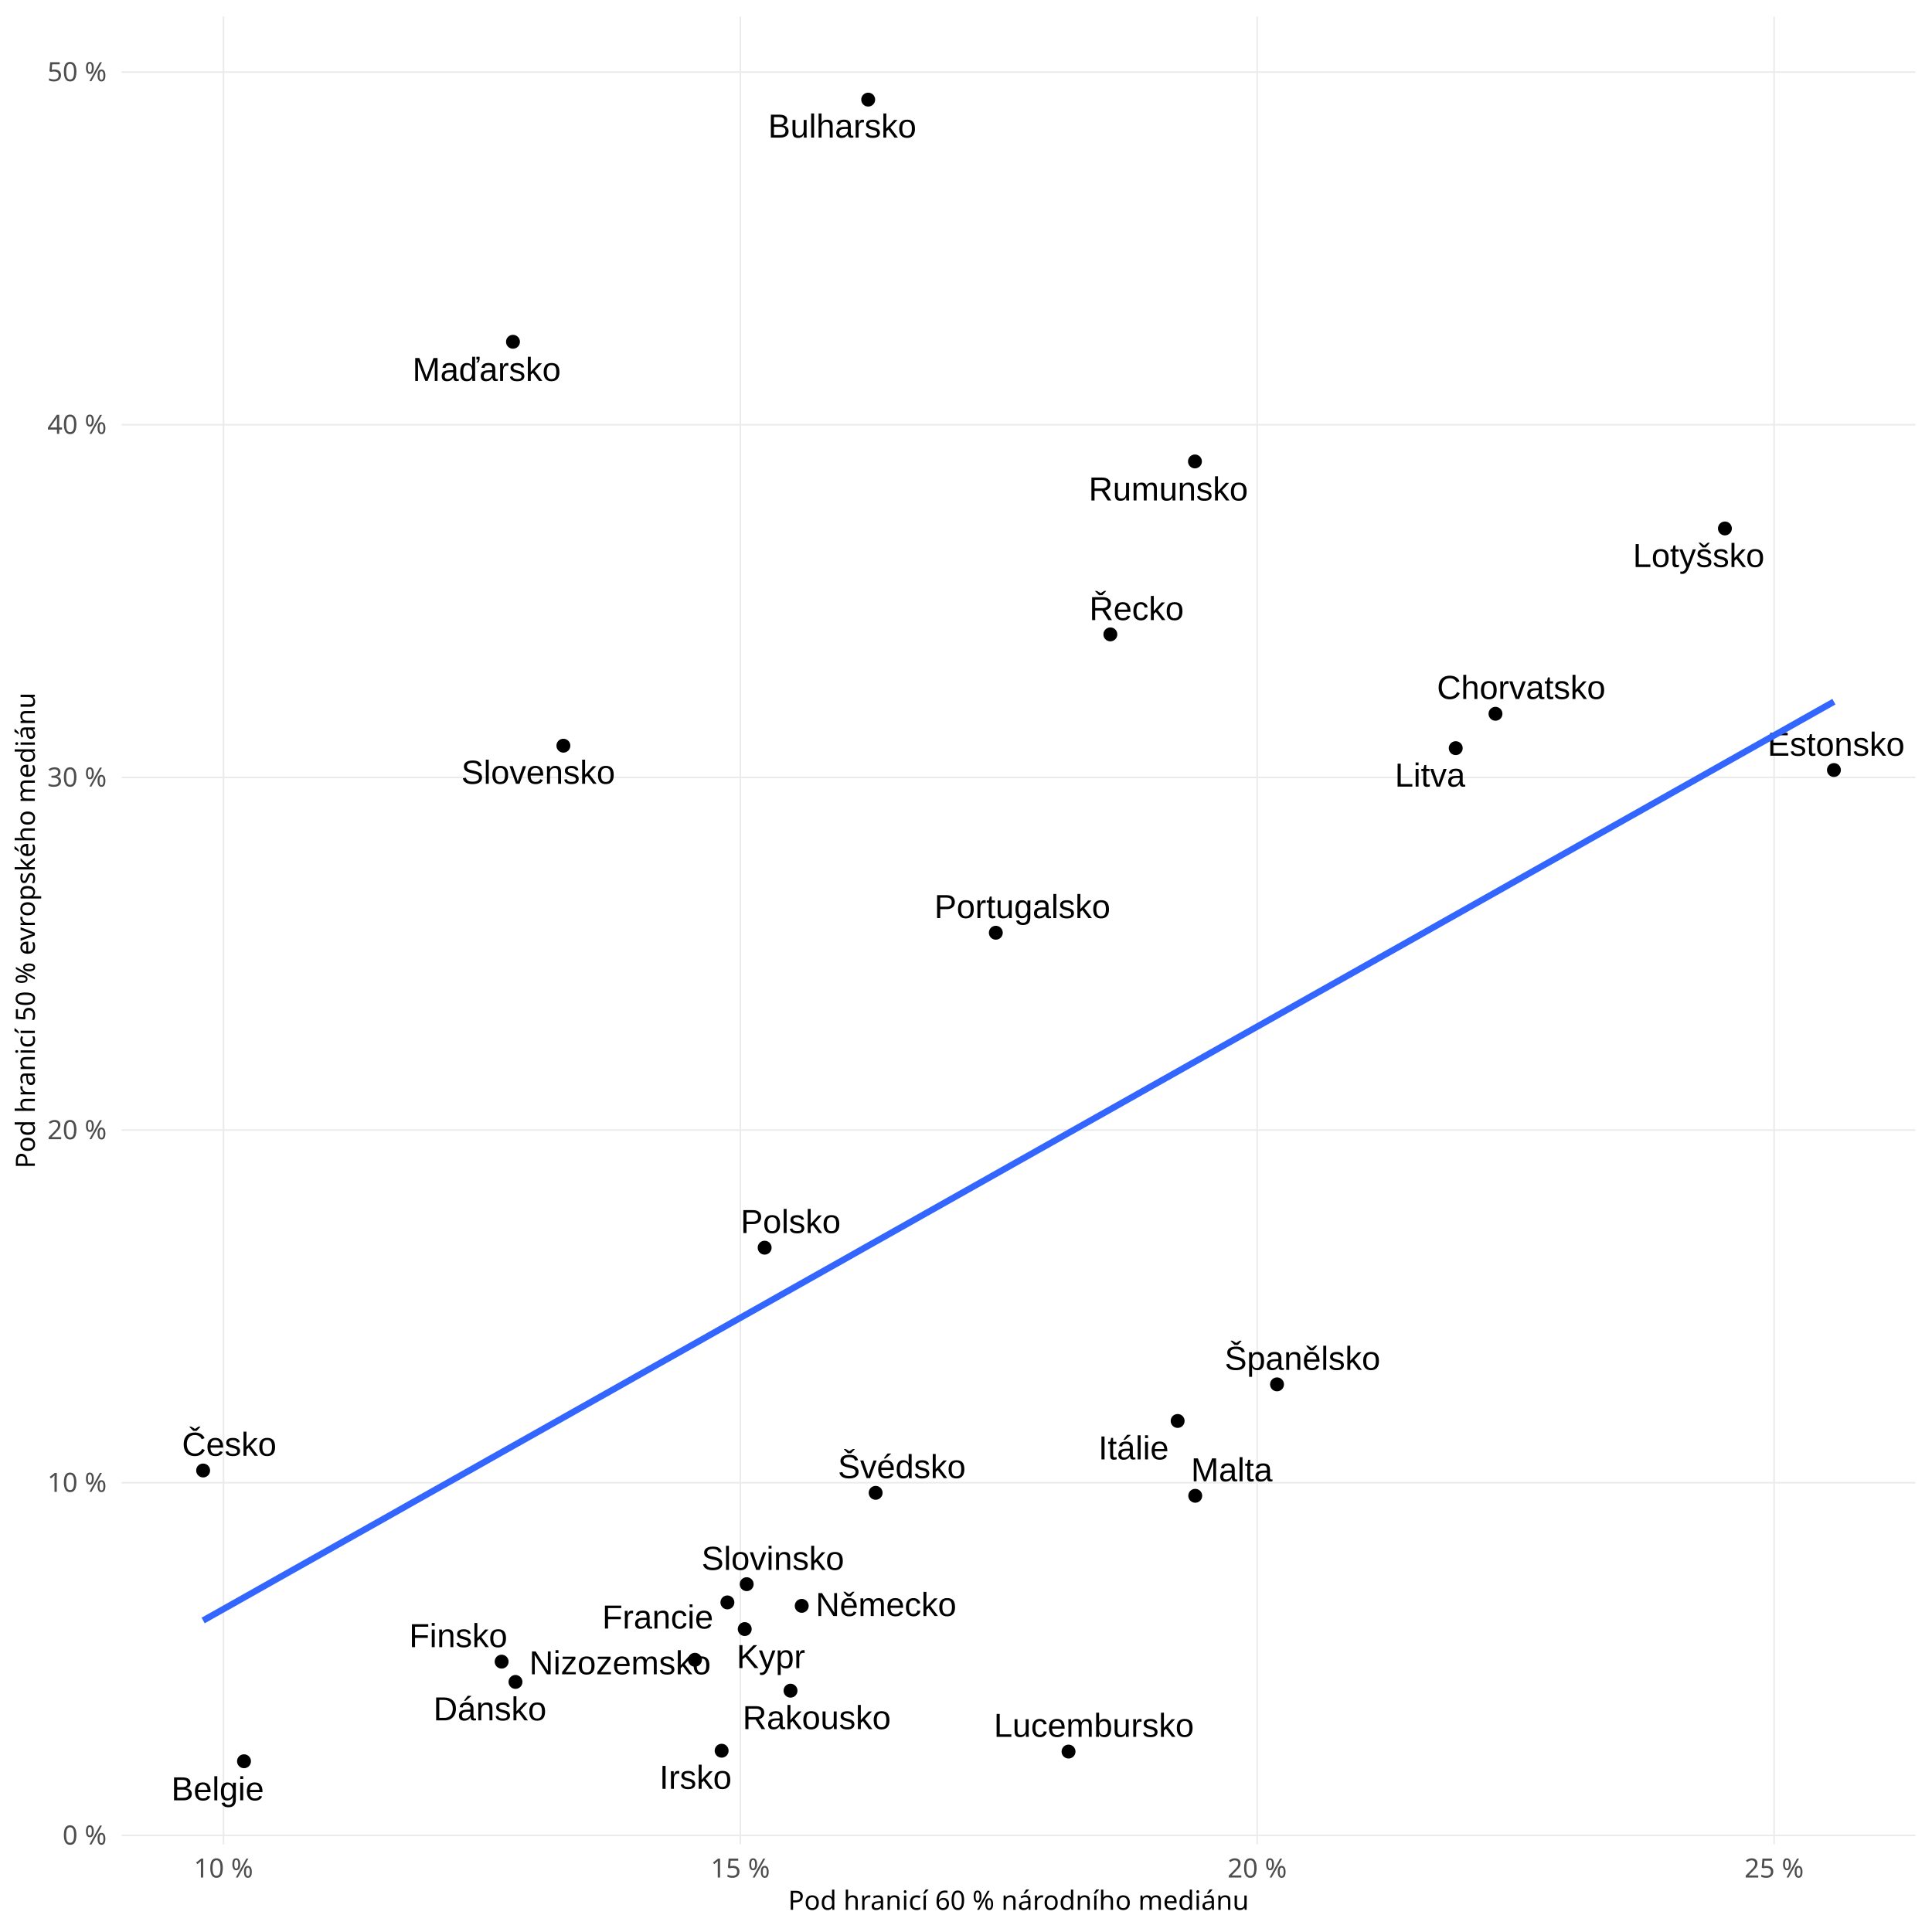
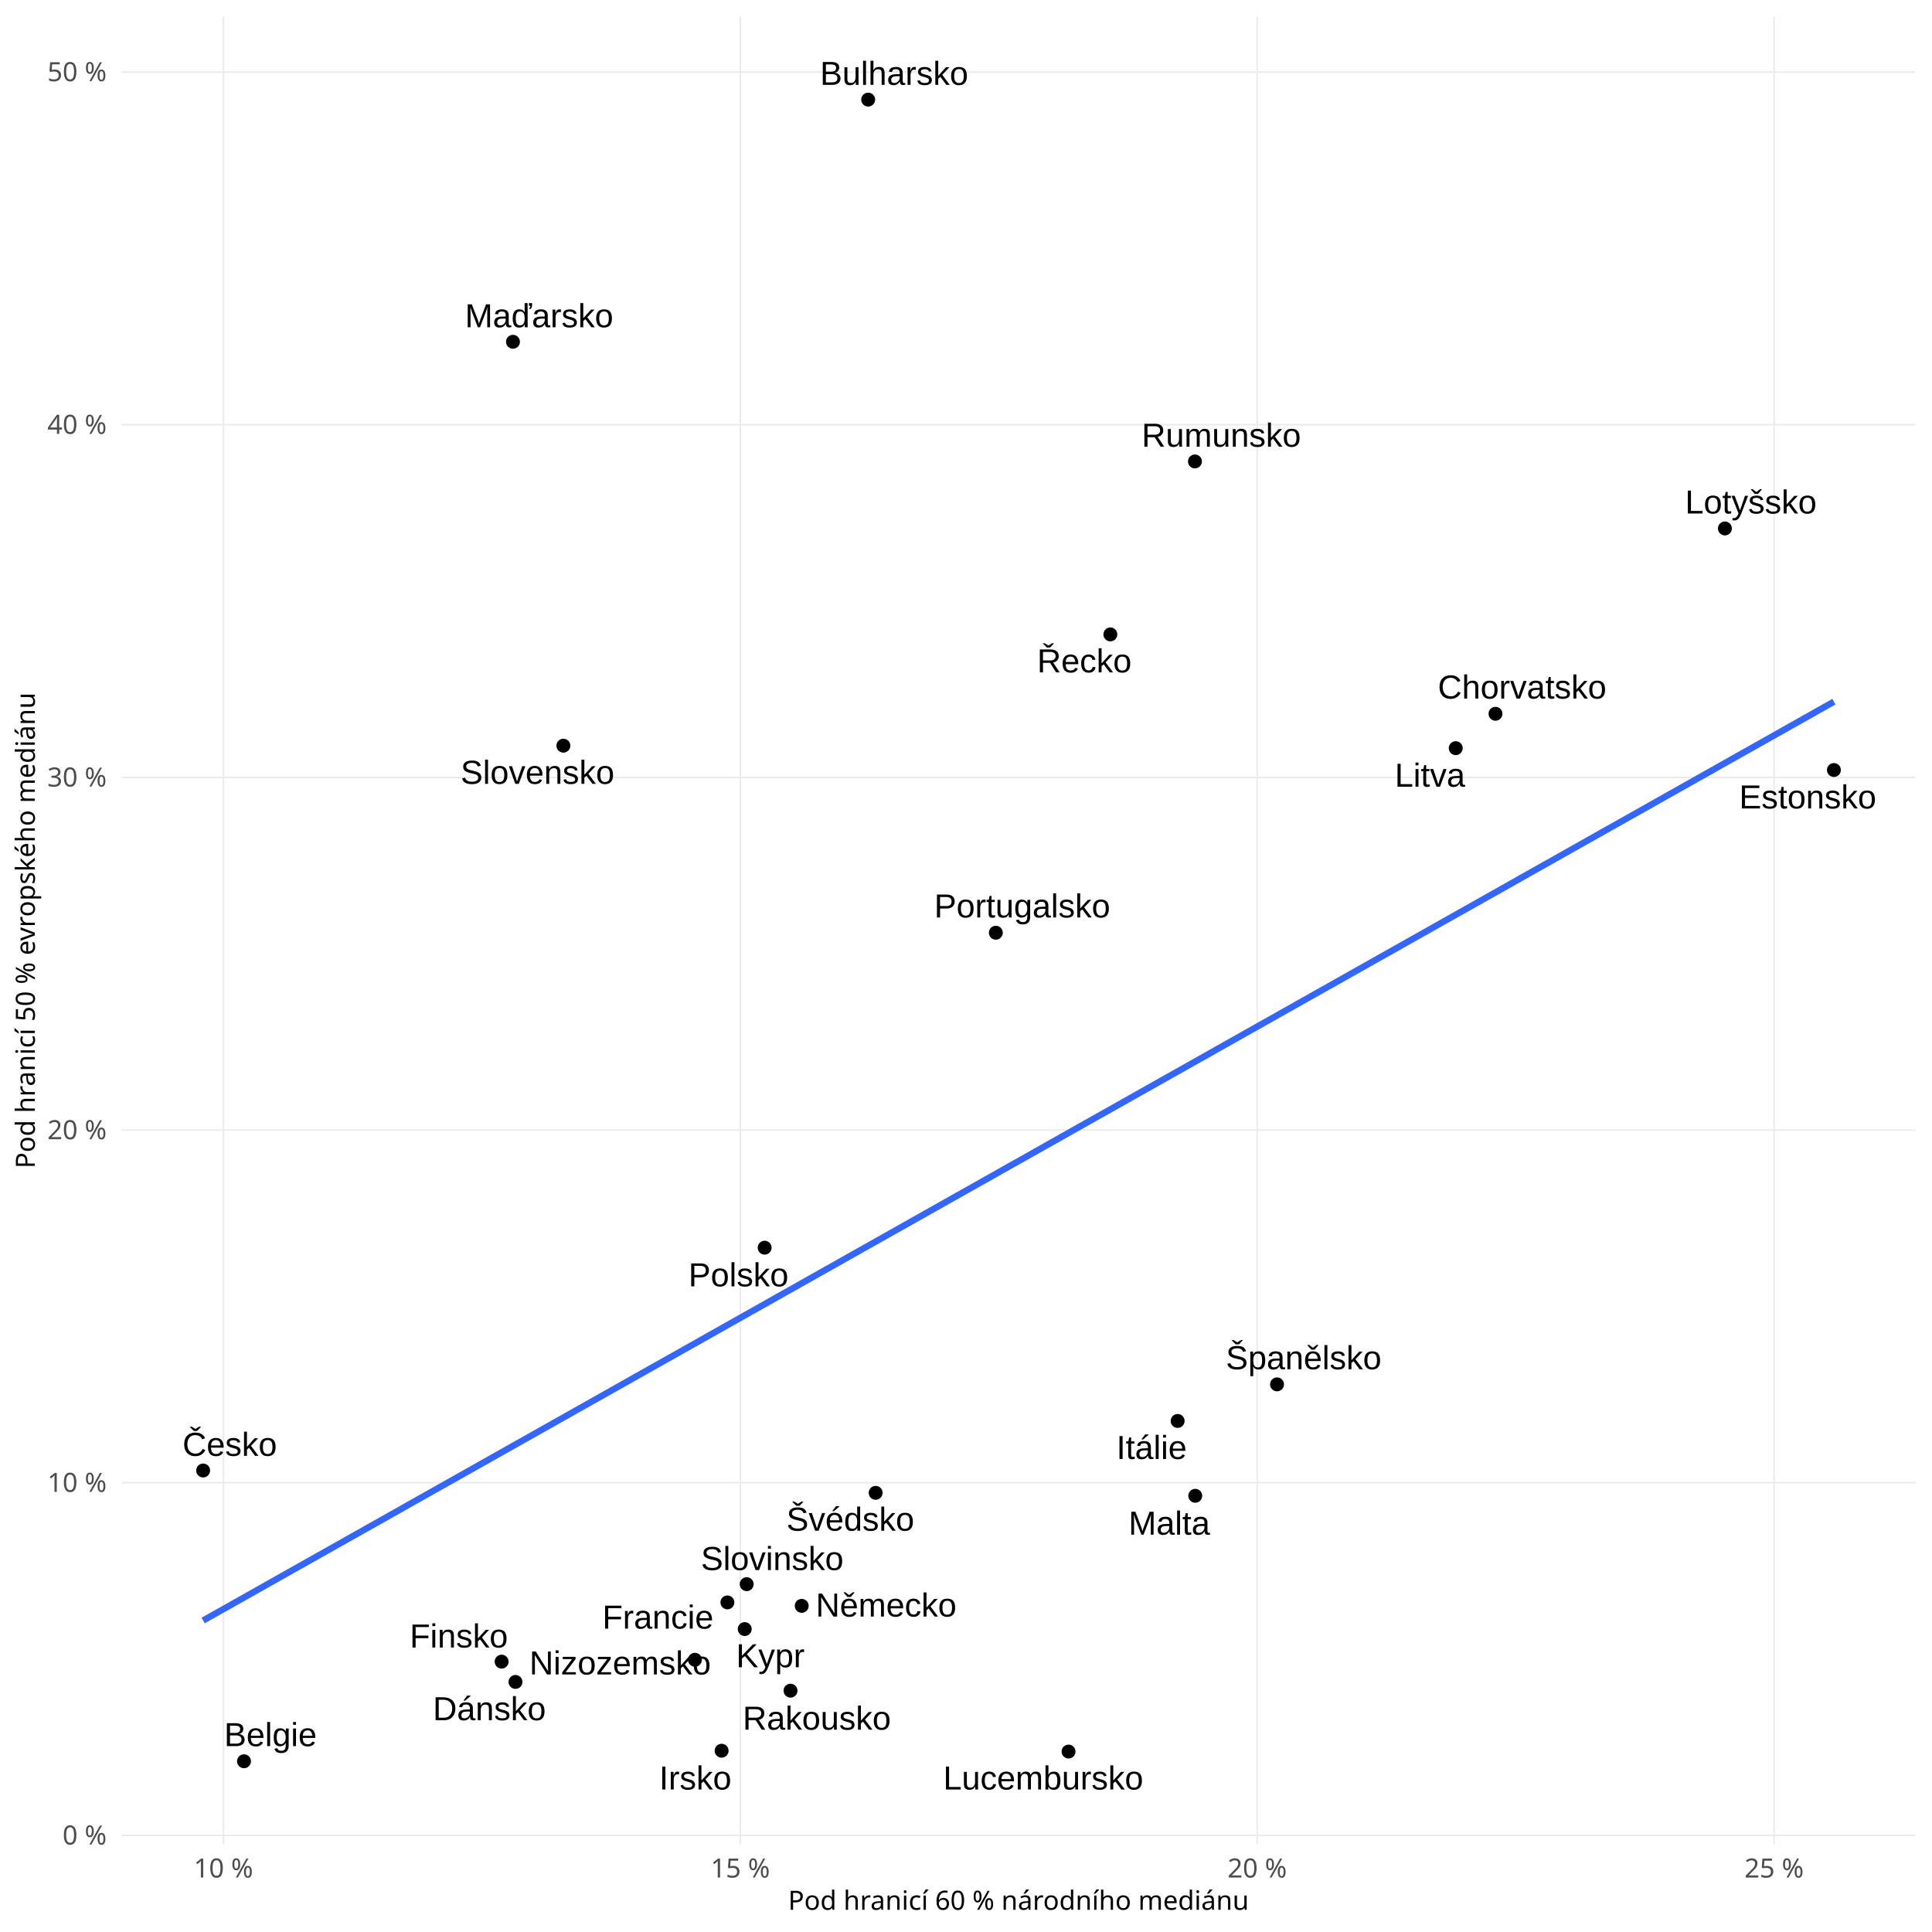
<svg xmlns="http://www.w3.org/2000/svg" class="svglite" width="640.00pt" height="640.00pt" viewBox="0 0 640.00 640.00">
  <defs>
    <style type="text/css">
    .svglite line, .svglite polyline, .svglite polygon, .svglite path, .svglite rect, .svglite circle {
      fill: none;
      stroke: #000000;
      stroke-linecap: round;
      stroke-linejoin: round;
      stroke-miterlimit: 10.00;
    }
    .svglite text {
      white-space: pre;
    }
  </style>
  </defs>
  <rect width="100%" height="100%" style="stroke: none; fill: #FFFFFF;" />
  <defs>
    <clipPath id="cpMC4wMHw2NDAuMDB8MC4wMHw2NDAuMDA=">
      <rect x="0.00" y="0.00" width="640.00" height="640.00" />
    </clipPath>
  </defs>
  <g clip-path="url(#cpMC4wMHw2NDAuMDB8MC4wMHw2NDAuMDA=)">
</g>
  <defs>
    <clipPath id="cpNDAuMjh8NjM0LjUyfDUuNDh8NjEwLjk3">
      <rect x="40.28" y="5.48" width="594.24" height="605.49" />
    </clipPath>
  </defs>
  <g clip-path="url(#cpNDAuMjh8NjM0LjUyfDUuNDh8NjEwLjk3)">
    <polyline points="40.28,608.00 634.52,608.00 " style="stroke-width: 0.53; stroke: #EBEBEB; stroke-linecap: butt;" />
    <polyline points="40.28,491.17 634.52,491.17 " style="stroke-width: 0.53; stroke: #EBEBEB; stroke-linecap: butt;" />
    <polyline points="40.28,374.35 634.52,374.35 " style="stroke-width: 0.53; stroke: #EBEBEB; stroke-linecap: butt;" />
    <polyline points="40.28,257.52 634.52,257.52 " style="stroke-width: 0.53; stroke: #EBEBEB; stroke-linecap: butt;" />
    <polyline points="40.28,140.69 634.52,140.69 " style="stroke-width: 0.53; stroke: #EBEBEB; stroke-linecap: butt;" />
    <polyline points="40.28,23.86 634.52,23.86 " style="stroke-width: 0.53; stroke: #EBEBEB; stroke-linecap: butt;" />
    <polyline points="74.02,610.97 74.02,5.48 " style="stroke-width: 0.53; stroke: #EBEBEB; stroke-linecap: butt;" />
    <polyline points="245.24,610.97 245.24,5.48 " style="stroke-width: 0.53; stroke: #EBEBEB; stroke-linecap: butt;" />
    <polyline points="416.47,610.97 416.47,5.48 " style="stroke-width: 0.53; stroke: #EBEBEB; stroke-linecap: butt;" />
    <polyline points="587.70,610.97 587.70,5.48 " style="stroke-width: 0.53; stroke: #EBEBEB; stroke-linecap: butt;" />
-     <circle cx="261.87" cy="560.06" r="1.95" style="stroke-width: 0.71; fill: #000000;" />
-     <circle cx="80.83" cy="583.44" r="1.95" style="stroke-width: 0.71; fill: #000000;" />
    <circle cx="287.60" cy="33.00" r="1.95" style="stroke-width: 0.71; fill: #000000;" />
+     <circle cx="169.93" cy="113.22" r="1.95" style="stroke-width: 0.71; fill: #000000;" />
+     <circle cx="186.63" cy="247.02" r="1.95" style="stroke-width: 0.71; fill: #000000;" />
+     <circle cx="367.82" cy="210.15" r="1.95" style="stroke-width: 0.71; fill: #000000;" />
+     <circle cx="395.84" cy="152.86" r="1.95" style="stroke-width: 0.71; fill: #000000;" />
    <circle cx="495.40" cy="236.45" r="1.95" style="stroke-width: 0.71; fill: #000000;" />
+     <circle cx="571.40" cy="175.06" r="1.95" style="stroke-width: 0.71; fill: #000000;" />
+     <circle cx="482.23" cy="247.84" r="1.95" style="stroke-width: 0.71; fill: #000000;" />
+     <circle cx="329.88" cy="308.98" r="1.95" style="stroke-width: 0.71; fill: #000000;" />
+     <circle cx="607.51" cy="255.08" r="1.95" style="stroke-width: 0.71; fill: #000000;" />
+     <circle cx="253.30" cy="413.31" r="1.95" style="stroke-width: 0.71; fill: #000000;" />
+     <circle cx="67.29" cy="487.12" r="1.95" style="stroke-width: 0.71; fill: #000000;" />
+     <circle cx="395.94" cy="495.50" r="1.95" style="stroke-width: 0.71; fill: #000000;" />
    <circle cx="246.70" cy="539.65" r="1.95" style="stroke-width: 0.71; fill: #000000;" />
-     <circle cx="67.29" cy="487.12" r="1.95" style="stroke-width: 0.71; fill: #000000;" />
-     <circle cx="170.76" cy="557.16" r="1.95" style="stroke-width: 0.71; fill: #000000;" />
-     <circle cx="607.51" cy="255.08" r="1.95" style="stroke-width: 0.71; fill: #000000;" />
-     <circle cx="166.17" cy="550.44" r="1.95" style="stroke-width: 0.71; fill: #000000;" />
+     <circle cx="423.03" cy="458.59" r="1.95" style="stroke-width: 0.71; fill: #000000;" />
+     <circle cx="247.35" cy="524.78" r="1.95" style="stroke-width: 0.71; fill: #000000;" />
+     <circle cx="390.11" cy="470.71" r="1.95" style="stroke-width: 0.71; fill: #000000;" />
    <circle cx="240.96" cy="530.82" r="1.95" style="stroke-width: 0.71; fill: #000000;" />
    <circle cx="265.58" cy="531.96" r="1.95" style="stroke-width: 0.71; fill: #000000;" />
-     <circle cx="367.82" cy="210.15" r="1.95" style="stroke-width: 0.71; fill: #000000;" />
-     <circle cx="169.93" cy="113.22" r="1.95" style="stroke-width: 0.71; fill: #000000;" />
+     <circle cx="290.07" cy="494.52" r="1.95" style="stroke-width: 0.71; fill: #000000;" />
+     <circle cx="170.76" cy="557.16" r="1.95" style="stroke-width: 0.71; fill: #000000;" />
+     <circle cx="80.83" cy="583.44" r="1.95" style="stroke-width: 0.71; fill: #000000;" />
+     <circle cx="230.21" cy="549.82" r="1.95" style="stroke-width: 0.71; fill: #000000;" />
+     <circle cx="166.17" cy="550.44" r="1.95" style="stroke-width: 0.71; fill: #000000;" />
    <circle cx="239.05" cy="579.95" r="1.95" style="stroke-width: 0.71; fill: #000000;" />
-     <circle cx="390.11" cy="470.71" r="1.95" style="stroke-width: 0.71; fill: #000000;" />
-     <circle cx="571.40" cy="175.06" r="1.95" style="stroke-width: 0.71; fill: #000000;" />
-     <circle cx="482.23" cy="247.84" r="1.95" style="stroke-width: 0.71; fill: #000000;" />
+     <circle cx="261.87" cy="560.06" r="1.95" style="stroke-width: 0.71; fill: #000000;" />
    <circle cx="353.97" cy="580.23" r="1.95" style="stroke-width: 0.71; fill: #000000;" />
-     <circle cx="395.94" cy="495.50" r="1.95" style="stroke-width: 0.71; fill: #000000;" />
-     <circle cx="230.21" cy="549.82" r="1.95" style="stroke-width: 0.71; fill: #000000;" />
-     <circle cx="253.30" cy="413.31" r="1.95" style="stroke-width: 0.71; fill: #000000;" />
-     <circle cx="329.88" cy="308.98" r="1.95" style="stroke-width: 0.71; fill: #000000;" />
-     <circle cx="395.84" cy="152.86" r="1.95" style="stroke-width: 0.71; fill: #000000;" />
-     <circle cx="186.63" cy="247.02" r="1.95" style="stroke-width: 0.71; fill: #000000;" />
-     <circle cx="247.35" cy="524.78" r="1.95" style="stroke-width: 0.71; fill: #000000;" />
-     <circle cx="423.03" cy="458.59" r="1.95" style="stroke-width: 0.71; fill: #000000;" />
-     <circle cx="290.07" cy="494.52" r="1.95" style="stroke-width: 0.71; fill: #000000;" />
-     <text x="270.55" y="572.79" text-anchor="middle" style="font-size: 11.04px; font-family: &quot;Arial&quot;;" textLength="49.05px" lengthAdjust="spacingAndGlyphs">Rakousko</text>
-     <text x="72.10" y="596.38" text-anchor="middle" style="font-size: 11.04px; font-family: &quot;Arial&quot;;" textLength="30.66px" lengthAdjust="spacingAndGlyphs">Belgie</text>
-     <text x="279.00" y="45.58" text-anchor="middle" style="font-size: 11.04px; font-family: &quot;Arial&quot;;" textLength="49.05px" lengthAdjust="spacingAndGlyphs">Bulharsko</text>
-     <text x="503.92" y="231.55" text-anchor="middle" style="font-size: 11.04px; font-family: &quot;Arial&quot;;" textLength="55.79px" lengthAdjust="spacingAndGlyphs">Chorvatsko</text>
-     <text x="255.36" y="552.57" text-anchor="middle" style="font-size: 11.04px; font-family: &quot;Arial&quot;;" textLength="22.68px" lengthAdjust="spacingAndGlyphs">Kypr</text>
-     <text x="75.93" y="482.25" text-anchor="middle" style="font-size: 11.04px; font-family: &quot;Arial&quot;;" textLength="31.26px" lengthAdjust="spacingAndGlyphs">Česko</text>
-     <text x="162.30" y="569.90" text-anchor="middle" style="font-size: 11.04px; font-family: &quot;Arial&quot;;" textLength="37.40px" lengthAdjust="spacingAndGlyphs">Dánsko</text>
-     <text x="608.23" y="250.34" text-anchor="middle" style="font-size: 11.04px; font-family: &quot;Arial&quot;;" textLength="45.37px" lengthAdjust="spacingAndGlyphs">Estonsko</text>
-     <text x="151.81" y="545.64" text-anchor="middle" style="font-size: 11.04px; font-family: &quot;Arial&quot;;" textLength="32.49px" lengthAdjust="spacingAndGlyphs">Finsko</text>
-     <text x="217.89" y="539.47" text-anchor="middle" style="font-size: 11.04px; font-family: &quot;Arial&quot;;" textLength="36.78px" lengthAdjust="spacingAndGlyphs">Francie</text>
-     <text x="293.51" y="535.33" text-anchor="middle" style="font-size: 11.04px; font-family: &quot;Arial&quot;;" textLength="46.58px" lengthAdjust="spacingAndGlyphs">Německo</text>
-     <text x="376.51" y="205.41" text-anchor="middle" style="font-size: 11.04px; font-family: &quot;Arial&quot;;" textLength="31.26px" lengthAdjust="spacingAndGlyphs">Řecko</text>
-     <text x="161.21" y="126.19" text-anchor="middle" style="font-size: 11.04px; font-family: &quot;Arial&quot;;" textLength="49.57px" lengthAdjust="spacingAndGlyphs">Maďarsko</text>
-     <text x="230.40" y="592.57" text-anchor="middle" style="font-size: 11.04px; font-family: &quot;Arial&quot;;" textLength="23.90px" lengthAdjust="spacingAndGlyphs">Irsko</text>
-     <text x="375.51" y="483.45" text-anchor="middle" style="font-size: 11.04px; font-family: &quot;Arial&quot;;" textLength="23.30px" lengthAdjust="spacingAndGlyphs">Itálie</text>
-     <text x="562.71" y="187.83" text-anchor="middle" style="font-size: 11.04px; font-family: &quot;Arial&quot;;" textLength="43.53px" lengthAdjust="spacingAndGlyphs">Lotyšsko</text>
-     <text x="473.73" y="260.57" text-anchor="middle" style="font-size: 11.04px; font-family: &quot;Arial&quot;;" textLength="23.30px" lengthAdjust="spacingAndGlyphs">Litva</text>
-     <text x="362.37" y="575.35" text-anchor="middle" style="font-size: 11.04px; font-family: &quot;Arial&quot;;" textLength="66.21px" lengthAdjust="spacingAndGlyphs">Lucembursko</text>
-     <text x="408.04" y="490.70" text-anchor="middle" style="font-size: 11.04px; font-family: &quot;Arial&quot;;" textLength="26.97px" lengthAdjust="spacingAndGlyphs">Malta</text>
-     <text x="205.39" y="554.64" text-anchor="middle" style="font-size: 11.04px; font-family: &quot;Arial&quot;;" textLength="60.06px" lengthAdjust="spacingAndGlyphs">Nizozemsko</text>
-     <text x="261.92" y="408.46" text-anchor="middle" style="font-size: 11.04px; font-family: &quot;Arial&quot;;" textLength="33.11px" lengthAdjust="spacingAndGlyphs">Polsko</text>
-     <text x="338.67" y="304.13" text-anchor="middle" style="font-size: 11.04px; font-family: &quot;Arial&quot;;" textLength="58.25px" lengthAdjust="spacingAndGlyphs">Portugalsko</text>
-     <text x="387.03" y="165.79" text-anchor="middle" style="font-size: 11.04px; font-family: &quot;Arial&quot;;" textLength="52.72px" lengthAdjust="spacingAndGlyphs">Rumunsko</text>
-     <text x="178.29" y="259.64" text-anchor="middle" style="font-size: 11.04px; font-family: &quot;Arial&quot;;" textLength="50.89px" lengthAdjust="spacingAndGlyphs">Slovensko</text>
-     <text x="256.02" y="520.05" text-anchor="middle" style="font-size: 11.04px; font-family: &quot;Arial&quot;;" textLength="47.20px" lengthAdjust="spacingAndGlyphs">Slovinsko</text>
-     <text x="431.46" y="453.79" text-anchor="middle" style="font-size: 11.04px; font-family: &quot;Arial&quot;;" textLength="51.51px" lengthAdjust="spacingAndGlyphs">Španělsko</text>
-     <text x="298.73" y="489.65" text-anchor="middle" style="font-size: 11.04px; font-family: &quot;Arial&quot;;" textLength="42.31px" lengthAdjust="spacingAndGlyphs">Švédsko</text>
+     <text x="296.20" y="28.12" text-anchor="middle" style="font-size: 11.04px; font-family: &quot;Arial&quot;;" textLength="49.05px" lengthAdjust="spacingAndGlyphs">Bulharsko</text>
+     <text x="178.60" y="108.41" text-anchor="middle" style="font-size: 11.04px; font-family: &quot;Arial&quot;;" textLength="49.57px" lengthAdjust="spacingAndGlyphs">Maďarsko</text>
+     <text x="178.05" y="259.66" text-anchor="middle" style="font-size: 11.04px; font-family: &quot;Arial&quot;;" textLength="50.89px" lengthAdjust="spacingAndGlyphs">Slovensko</text>
+     <text x="359.21" y="222.74" text-anchor="middle" style="font-size: 11.04px; font-family: &quot;Arial&quot;;" textLength="31.26px" lengthAdjust="spacingAndGlyphs">Řecko</text>
+     <text x="404.57" y="147.98" text-anchor="middle" style="font-size: 11.04px; font-family: &quot;Arial&quot;;" textLength="52.72px" lengthAdjust="spacingAndGlyphs">Rumunsko</text>
+     <text x="504.22" y="231.41" text-anchor="middle" style="font-size: 11.04px; font-family: &quot;Arial&quot;;" textLength="55.79px" lengthAdjust="spacingAndGlyphs">Chorvatsko</text>
+     <text x="580.00" y="170.10" text-anchor="middle" style="font-size: 11.04px; font-family: &quot;Arial&quot;;" textLength="43.53px" lengthAdjust="spacingAndGlyphs">Lotyšsko</text>
+     <text x="473.70" y="260.60" text-anchor="middle" style="font-size: 11.04px; font-family: &quot;Arial&quot;;" textLength="23.30px" lengthAdjust="spacingAndGlyphs">Litva</text>
+     <text x="338.62" y="303.92" text-anchor="middle" style="font-size: 11.04px; font-family: &quot;Arial&quot;;" textLength="58.25px" lengthAdjust="spacingAndGlyphs">Portugalsko</text>
+     <text x="598.84" y="267.81" text-anchor="middle" style="font-size: 11.04px; font-family: &quot;Arial&quot;;" textLength="45.37px" lengthAdjust="spacingAndGlyphs">Estonsko</text>
+     <text x="244.63" y="426.12" text-anchor="middle" style="font-size: 11.04px; font-family: &quot;Arial&quot;;" textLength="33.11px" lengthAdjust="spacingAndGlyphs">Polsko</text>
+     <text x="76.10" y="482.27" text-anchor="middle" style="font-size: 11.04px; font-family: &quot;Arial&quot;;" textLength="31.26px" lengthAdjust="spacingAndGlyphs">Česko</text>
+     <text x="387.34" y="508.38" text-anchor="middle" style="font-size: 11.04px; font-family: &quot;Arial&quot;;" textLength="26.97px" lengthAdjust="spacingAndGlyphs">Malta</text>
+     <text x="255.19" y="552.29" text-anchor="middle" style="font-size: 11.04px; font-family: &quot;Arial&quot;;" textLength="22.68px" lengthAdjust="spacingAndGlyphs">Kypr</text>
+     <text x="431.85" y="453.58" text-anchor="middle" style="font-size: 11.04px; font-family: &quot;Arial&quot;;" textLength="51.51px" lengthAdjust="spacingAndGlyphs">Španělsko</text>
+     <text x="255.81" y="520.10" text-anchor="middle" style="font-size: 11.04px; font-family: &quot;Arial&quot;;" textLength="47.20px" lengthAdjust="spacingAndGlyphs">Slovinsko</text>
+     <text x="381.49" y="483.31" text-anchor="middle" style="font-size: 11.04px; font-family: &quot;Arial&quot;;" textLength="23.30px" lengthAdjust="spacingAndGlyphs">Itálie</text>
+     <text x="217.95" y="539.50" text-anchor="middle" style="font-size: 11.04px; font-family: &quot;Arial&quot;;" textLength="36.78px" lengthAdjust="spacingAndGlyphs">Francie</text>
+     <text x="293.54" y="535.51" text-anchor="middle" style="font-size: 11.04px; font-family: &quot;Arial&quot;;" textLength="46.58px" lengthAdjust="spacingAndGlyphs">Německo</text>
+     <text x="281.68" y="507.06" text-anchor="middle" style="font-size: 11.04px; font-family: &quot;Arial&quot;;" textLength="42.31px" lengthAdjust="spacingAndGlyphs">Švédsko</text>
+     <text x="162.11" y="569.84" text-anchor="middle" style="font-size: 11.04px; font-family: &quot;Arial&quot;;" textLength="37.40px" lengthAdjust="spacingAndGlyphs">Dánsko</text>
+     <text x="89.60" y="578.43" text-anchor="middle" style="font-size: 11.04px; font-family: &quot;Arial&quot;;" textLength="30.66px" lengthAdjust="spacingAndGlyphs">Belgie</text>
+     <text x="205.43" y="554.69" text-anchor="middle" style="font-size: 11.04px; font-family: &quot;Arial&quot;;" textLength="60.06px" lengthAdjust="spacingAndGlyphs">Nizozemsko</text>
+     <text x="152.00" y="545.75" text-anchor="middle" style="font-size: 11.04px; font-family: &quot;Arial&quot;;" textLength="32.49px" lengthAdjust="spacingAndGlyphs">Finsko</text>
+     <text x="230.34" y="592.80" text-anchor="middle" style="font-size: 11.04px; font-family: &quot;Arial&quot;;" textLength="23.90px" lengthAdjust="spacingAndGlyphs">Irsko</text>
+     <text x="270.58" y="572.98" text-anchor="middle" style="font-size: 11.04px; font-family: &quot;Arial&quot;;" textLength="49.05px" lengthAdjust="spacingAndGlyphs">Rakousko</text>
+     <text x="345.59" y="592.80" text-anchor="middle" style="font-size: 11.04px; font-family: &quot;Arial&quot;;" textLength="66.21px" lengthAdjust="spacingAndGlyphs">Lucembursko</text>
    <polyline points="67.29,536.81 74.13,532.96 80.97,529.11 87.81,525.25 94.64,521.40 101.48,517.55 108.32,513.70 115.16,509.84 122.00,505.99 128.84,502.14 135.67,498.28 142.51,494.43 149.35,490.58 156.19,486.73 163.03,482.87 169.86,479.02 176.70,475.17 183.54,471.32 190.38,467.46 197.22,463.61 204.06,459.76 210.89,455.90 217.73,452.05 224.57,448.20 231.41,444.35 238.25,440.49 245.08,436.64 251.92,432.79 258.76,428.93 265.60,425.08 272.44,421.23 279.28,417.38 286.11,413.52 292.95,409.67 299.79,405.82 306.63,401.96 313.47,398.11 320.30,394.26 327.14,390.41 333.98,386.55 340.82,382.70 347.66,378.85 354.50,374.99 361.33,371.14 368.17,367.29 375.01,363.44 381.85,359.58 388.69,355.73 395.53,351.88 402.36,348.03 409.20,344.17 416.04,340.32 422.88,336.47 429.72,332.61 436.55,328.76 443.39,324.91 450.23,321.06 457.07,317.20 463.91,313.35 470.75,309.50 477.58,305.64 484.42,301.79 491.26,297.94 498.10,294.09 504.94,290.23 511.77,286.38 518.61,282.53 525.45,278.67 532.29,274.82 539.13,270.97 545.97,267.12 552.80,263.26 559.64,259.41 566.48,255.56 573.32,251.70 580.16,247.85 587.00,244.00 593.83,240.15 600.67,236.29 607.51,232.44 " style="stroke-width: 2.13; stroke: #3366FF; stroke-linecap: butt;" />
  </g>
  <g clip-path="url(#cpMC4wMHw2NDAuMDB8MC4wMHw2NDAuMDA=)">
    <text x="35.35" y="611.03" text-anchor="end" style="font-size: 8.80px;fill: #4D4D4D; font-family: &quot;Fira Sans&quot;;" textLength="14.51px" lengthAdjust="spacingAndGlyphs">0 %</text>
    <text x="35.35" y="494.20" text-anchor="end" style="font-size: 8.80px;fill: #4D4D4D; font-family: &quot;Fira Sans&quot;;" textLength="18.32px" lengthAdjust="spacingAndGlyphs">10 %</text>
    <text x="35.35" y="377.38" text-anchor="end" style="font-size: 8.80px;fill: #4D4D4D; font-family: &quot;Fira Sans&quot;;" textLength="18.86px" lengthAdjust="spacingAndGlyphs">20 %</text>
    <text x="35.35" y="260.55" text-anchor="end" style="font-size: 8.80px;fill: #4D4D4D; font-family: &quot;Fira Sans&quot;;" textLength="18.90px" lengthAdjust="spacingAndGlyphs">30 %</text>
    <text x="35.35" y="143.72" text-anchor="end" style="font-size: 8.80px;fill: #4D4D4D; font-family: &quot;Fira Sans&quot;;" textLength="19.19px" lengthAdjust="spacingAndGlyphs">40 %</text>
    <text x="35.35" y="26.89" text-anchor="end" style="font-size: 8.80px;fill: #4D4D4D; font-family: &quot;Fira Sans&quot;;" textLength="18.91px" lengthAdjust="spacingAndGlyphs">50 %</text>
    <text x="74.02" y="621.96" text-anchor="middle" style="font-size: 8.80px;fill: #4D4D4D; font-family: &quot;Fira Sans&quot;;" textLength="18.32px" lengthAdjust="spacingAndGlyphs">10 %</text>
    <text x="245.24" y="621.96" text-anchor="middle" style="font-size: 8.80px;fill: #4D4D4D; font-family: &quot;Fira Sans&quot;;" textLength="17.81px" lengthAdjust="spacingAndGlyphs">15 %</text>
    <text x="416.47" y="621.96" text-anchor="middle" style="font-size: 8.80px;fill: #4D4D4D; font-family: &quot;Fira Sans&quot;;" textLength="18.86px" lengthAdjust="spacingAndGlyphs">20 %</text>
    <text x="587.70" y="621.96" text-anchor="middle" style="font-size: 8.80px;fill: #4D4D4D; font-family: &quot;Fira Sans&quot;;" textLength="18.36px" lengthAdjust="spacingAndGlyphs">25 %</text>
    <text x="337.40" y="632.64" text-anchor="middle" style="font-size: 8.80px; font-family: &quot;Fira Sans&quot;;" textLength="148.54px" lengthAdjust="spacingAndGlyphs">Pod hranicí 60 % národního mediánu</text>
    <text transform="translate(11.54,308.22) rotate(-90)" text-anchor="middle" style="font-size: 8.80px; font-family: &quot;Fira Sans&quot;;" textLength="153.17px" lengthAdjust="spacingAndGlyphs">Pod hranicí 50 % evropského mediánu</text>
  </g>
</svg>
